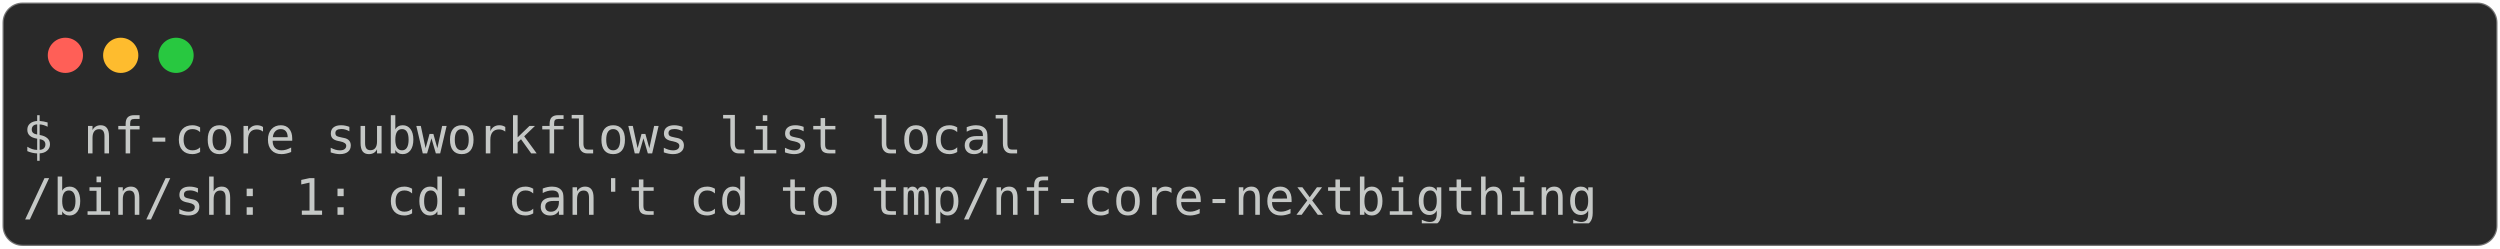
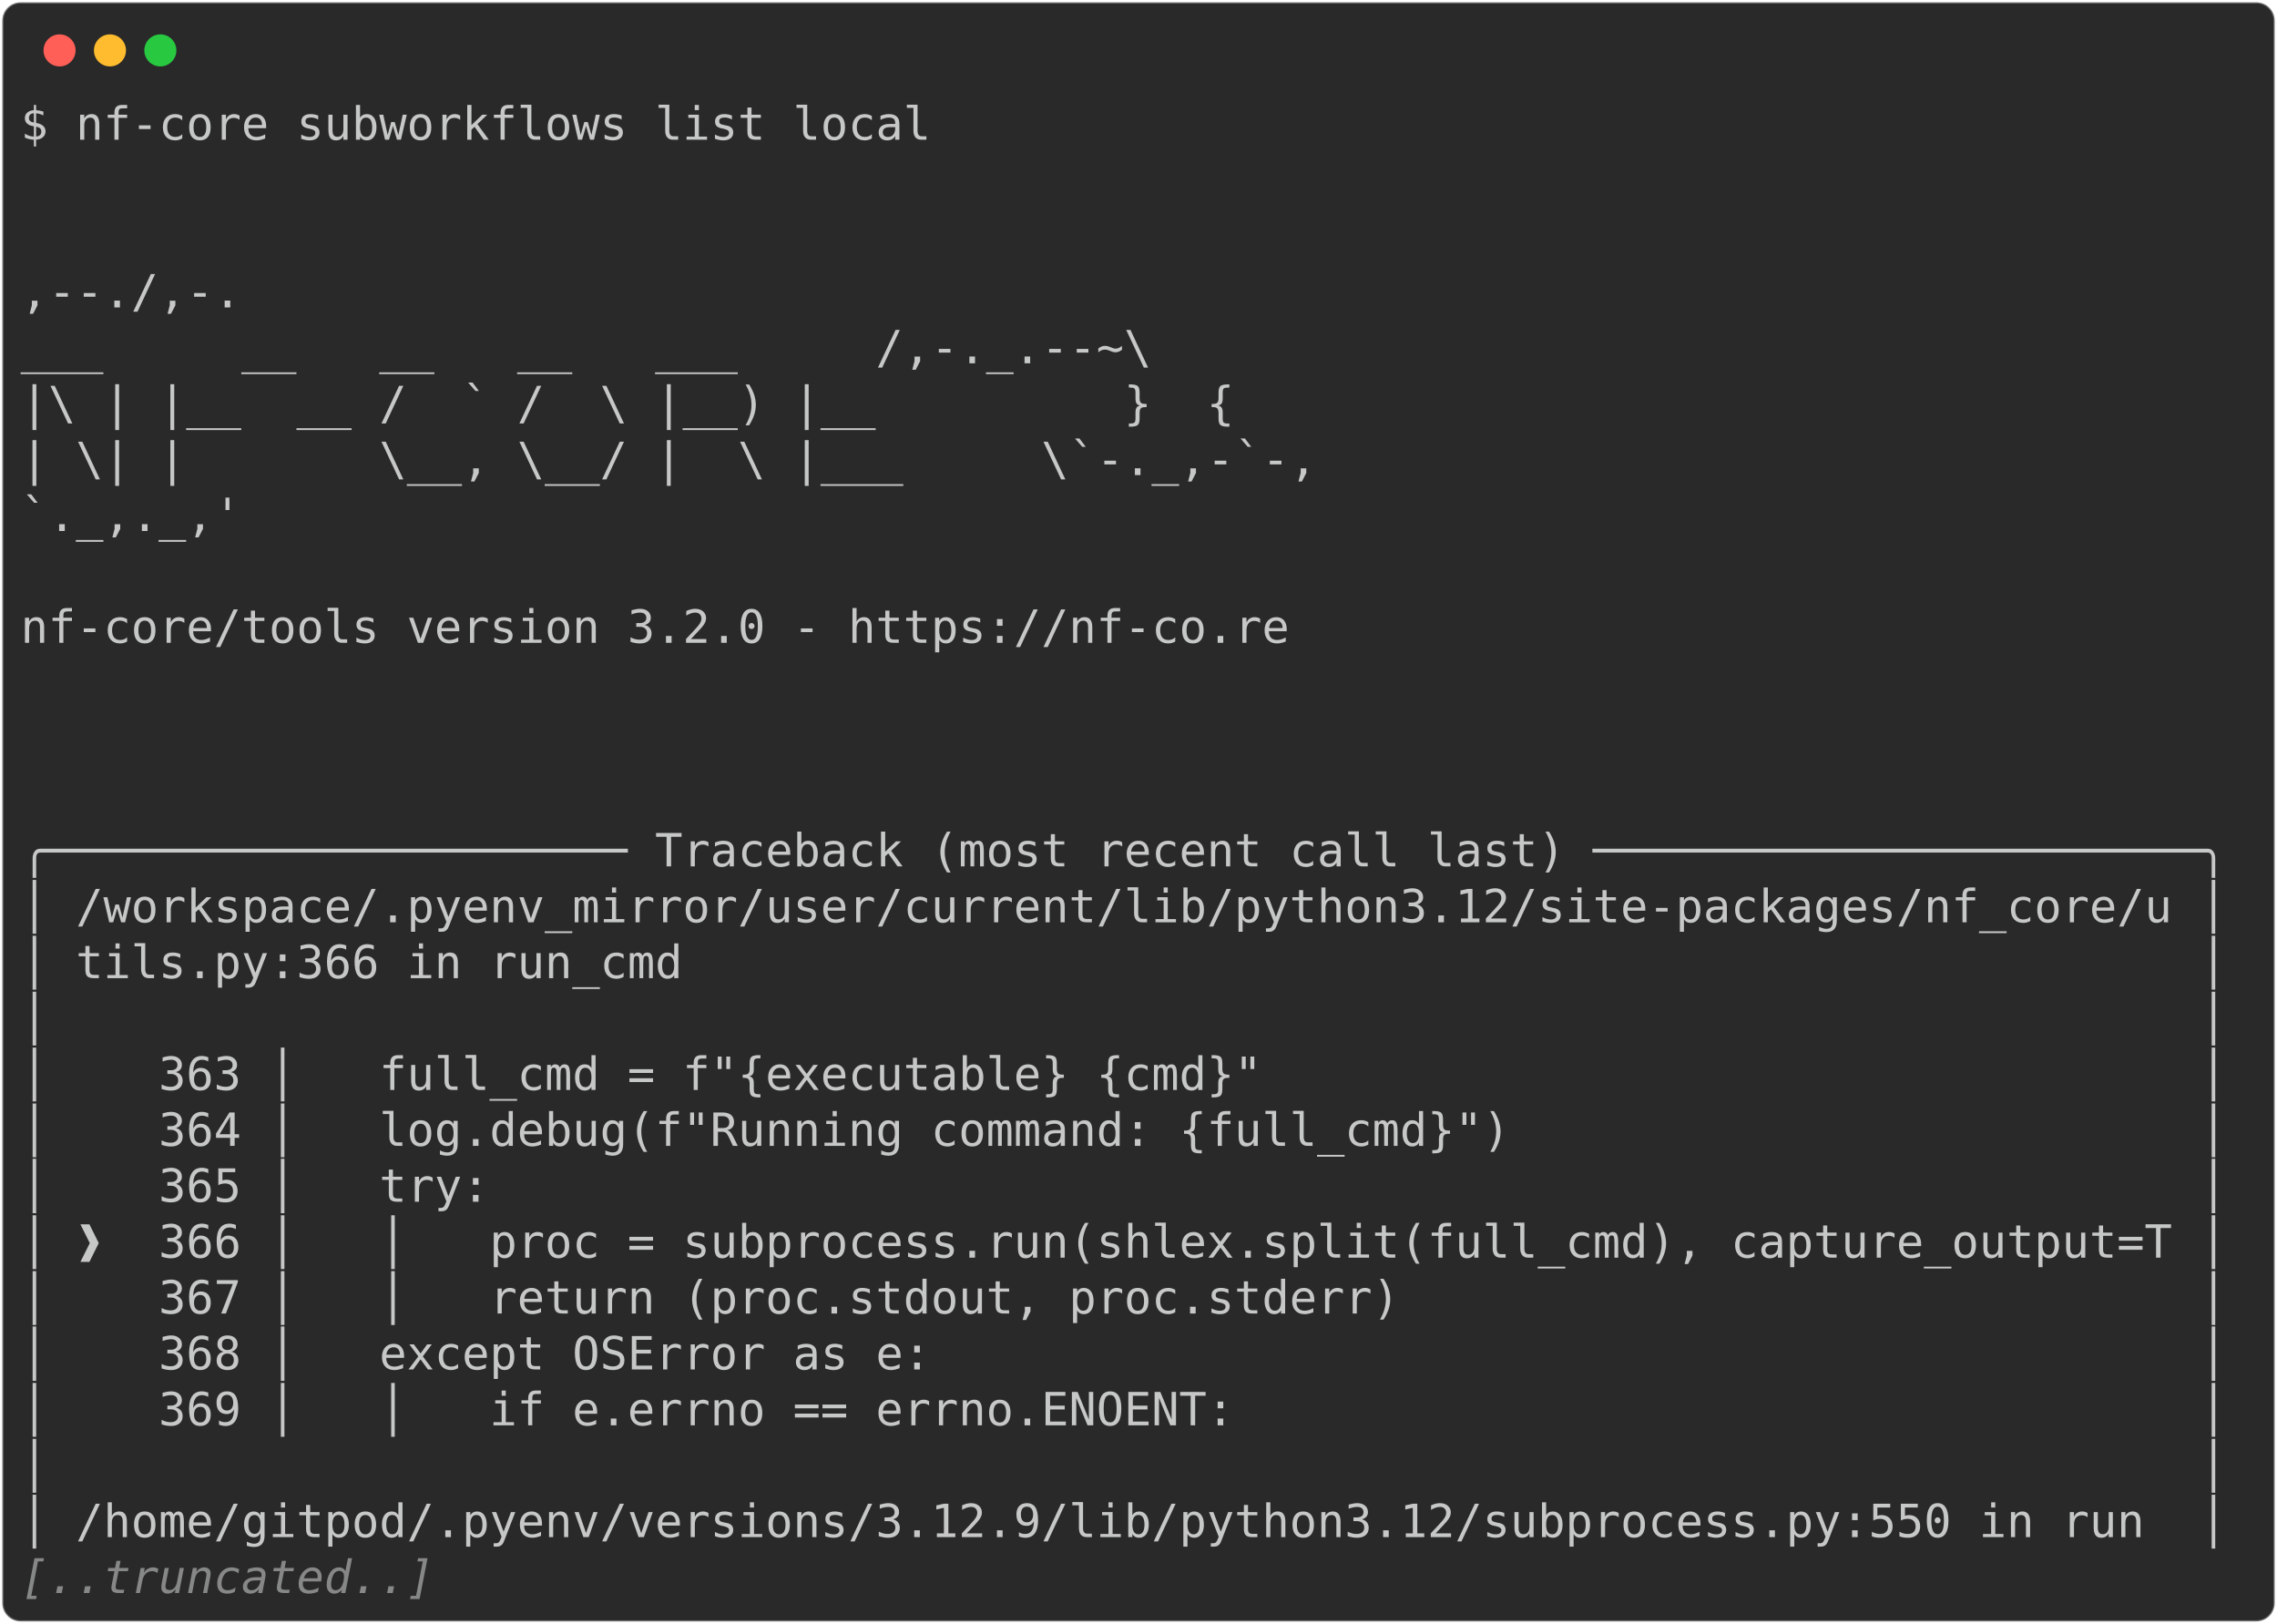
- <svg xmlns="http://www.w3.org/2000/svg" class="rich-terminal" viewBox="0 0 994 98.8">
+ <svg xmlns="http://www.w3.org/2000/svg" class="rich-terminal" viewBox="0 0 994 708.8">
  <style>

    @font-face {
        font-family: "Fira Code";
        src: local("FiraCode-Regular"),
                url("https://cdnjs.cloudflare.com/ajax/libs/firacode/6.2.0/woff2/FiraCode-Regular.woff2") format("woff2"),
                url("https://cdnjs.cloudflare.com/ajax/libs/firacode/6.2.0/woff/FiraCode-Regular.woff") format("woff");
        font-style: normal;
        font-weight: 400;
    }
    @font-face {
        font-family: "Fira Code";
        src: local("FiraCode-Bold"),
                url("https://cdnjs.cloudflare.com/ajax/libs/firacode/6.2.0/woff2/FiraCode-Bold.woff2") format("woff2"),
                url("https://cdnjs.cloudflare.com/ajax/libs/firacode/6.2.0/woff/FiraCode-Bold.woff") format("woff");
        font-style: bold;
        font-weight: 700;
    }

-     .terminal-4283182417-matrix {
+     .terminal-1326885444-matrix {
        font-family: Fira Code, monospace;
        font-size: 20px;
        line-height: 24.4px;
        font-variant-east-asian: full-width;
    }

-     .terminal-4283182417-title {
+     .terminal-1326885444-title {
        font-size: 18px;
        font-weight: bold;
        font-family: arial;
    }

-     .terminal-4283182417-r1 { fill: #c5c8c6 }
+     .terminal-1326885444-r1 { fill: #c5c8c6 }
+ .terminal-1326885444-r2 { fill: #868887;font-style: italic; }
    </style>
  <defs>
-     <clipPath id="terminal-4283182417-clip-terminal">
-       <rect x="0" y="0" width="975.0" height="47.8" />
-     </clipPath>
-     <clipPath id="terminal-4283182417-line-0">
+     <clipPath id="terminal-1326885444-clip-terminal">
+       <rect x="0" y="0" width="975.0" height="657.8" />
+     </clipPath>
+     <clipPath id="terminal-1326885444-line-0">
      <rect x="0" y="1.5" width="976" height="24.65" />
    </clipPath>
+     <clipPath id="terminal-1326885444-line-1">
+       <rect x="0" y="25.9" width="976" height="24.65" />
+     </clipPath>
+     <clipPath id="terminal-1326885444-line-2">
+       <rect x="0" y="50.3" width="976" height="24.65" />
+     </clipPath>
+     <clipPath id="terminal-1326885444-line-3">
+       <rect x="0" y="74.7" width="976" height="24.65" />
+     </clipPath>
+     <clipPath id="terminal-1326885444-line-4">
+       <rect x="0" y="99.1" width="976" height="24.65" />
+     </clipPath>
+     <clipPath id="terminal-1326885444-line-5">
+       <rect x="0" y="123.5" width="976" height="24.65" />
+     </clipPath>
+     <clipPath id="terminal-1326885444-line-6">
+       <rect x="0" y="147.9" width="976" height="24.65" />
+     </clipPath>
+     <clipPath id="terminal-1326885444-line-7">
+       <rect x="0" y="172.3" width="976" height="24.65" />
+     </clipPath>
+     <clipPath id="terminal-1326885444-line-8">
+       <rect x="0" y="196.7" width="976" height="24.65" />
+     </clipPath>
+     <clipPath id="terminal-1326885444-line-9">
+       <rect x="0" y="221.1" width="976" height="24.65" />
+     </clipPath>
+     <clipPath id="terminal-1326885444-line-10">
+       <rect x="0" y="245.5" width="976" height="24.65" />
+     </clipPath>
+     <clipPath id="terminal-1326885444-line-11">
+       <rect x="0" y="269.9" width="976" height="24.65" />
+     </clipPath>
+     <clipPath id="terminal-1326885444-line-12">
+       <rect x="0" y="294.3" width="976" height="24.65" />
+     </clipPath>
+     <clipPath id="terminal-1326885444-line-13">
+       <rect x="0" y="318.7" width="976" height="24.65" />
+     </clipPath>
+     <clipPath id="terminal-1326885444-line-14">
+       <rect x="0" y="343.1" width="976" height="24.65" />
+     </clipPath>
+     <clipPath id="terminal-1326885444-line-15">
+       <rect x="0" y="367.5" width="976" height="24.65" />
+     </clipPath>
+     <clipPath id="terminal-1326885444-line-16">
+       <rect x="0" y="391.9" width="976" height="24.65" />
+     </clipPath>
+     <clipPath id="terminal-1326885444-line-17">
+       <rect x="0" y="416.3" width="976" height="24.65" />
+     </clipPath>
+     <clipPath id="terminal-1326885444-line-18">
+       <rect x="0" y="440.7" width="976" height="24.65" />
+     </clipPath>
+     <clipPath id="terminal-1326885444-line-19">
+       <rect x="0" y="465.1" width="976" height="24.65" />
+     </clipPath>
+     <clipPath id="terminal-1326885444-line-20">
+       <rect x="0" y="489.5" width="976" height="24.65" />
+     </clipPath>
+     <clipPath id="terminal-1326885444-line-21">
+       <rect x="0" y="513.9" width="976" height="24.65" />
+     </clipPath>
+     <clipPath id="terminal-1326885444-line-22">
+       <rect x="0" y="538.3" width="976" height="24.65" />
+     </clipPath>
+     <clipPath id="terminal-1326885444-line-23">
+       <rect x="0" y="562.7" width="976" height="24.65" />
+     </clipPath>
+     <clipPath id="terminal-1326885444-line-24">
+       <rect x="0" y="587.1" width="976" height="24.65" />
+     </clipPath>
+     <clipPath id="terminal-1326885444-line-25">
+       <rect x="0" y="611.5" width="976" height="24.65" />
+     </clipPath>
  </defs>
-   <rect fill="#292929" stroke="rgba(255,255,255,0.35)" stroke-width="1" x="1" y="1" width="992" height="96.8" rx="8" />
+   <rect fill="#292929" stroke="rgba(255,255,255,0.35)" stroke-width="1" x="1" y="1" width="992" height="706.8" rx="8" />
  <g transform="translate(26,22)">
    <circle cx="0" cy="0" r="7" fill="#ff5f57" />
    <circle cx="22" cy="0" r="7" fill="#febc2e" />
    <circle cx="44" cy="0" r="7" fill="#28c840" />
  </g>
-   <g transform="translate(9, 41)" clip-path="url(#terminal-4283182417-clip-terminal)">
-     <g class="terminal-4283182417-matrix">
-       <text class="terminal-4283182417-r1" x="0" y="20" textLength="402.6" clip-path="url(#terminal-4283182417-line-0)">$ nf-core subworkflows list local</text>
-       <text class="terminal-4283182417-r1" x="976" y="20" textLength="12.2" clip-path="url(#terminal-4283182417-line-0)">
- </text>
-       <text class="terminal-4283182417-r1" x="0" y="44.4" textLength="634.4" clip-path="url(#terminal-4283182417-line-1)">/bin/sh: 1: cd: can't cd to tmp/nf-core-nextbigthing</text>
-       <text class="terminal-4283182417-r1" x="976" y="44.4" textLength="12.2" clip-path="url(#terminal-4283182417-line-1)">
+   <g transform="translate(9, 41)" clip-path="url(#terminal-1326885444-clip-terminal)">
+     <g class="terminal-1326885444-matrix">
+       <text class="terminal-1326885444-r1" x="0" y="20" textLength="402.6" clip-path="url(#terminal-1326885444-line-0)">$ nf-core subworkflows list local</text>
+       <text class="terminal-1326885444-r1" x="976" y="20" textLength="12.2" clip-path="url(#terminal-1326885444-line-0)">
+ </text>
+       <text class="terminal-1326885444-r1" x="976" y="44.4" textLength="12.2" clip-path="url(#terminal-1326885444-line-1)">
+ </text>
+       <text class="terminal-1326885444-r1" x="976" y="68.8" textLength="12.2" clip-path="url(#terminal-1326885444-line-2)">
+ </text>
+       <text class="terminal-1326885444-r1" x="0" y="93.2" textLength="610" clip-path="url(#terminal-1326885444-line-3)">                                          ,--./,-.</text>
+       <text class="terminal-1326885444-r1" x="976" y="93.2" textLength="12.2" clip-path="url(#terminal-1326885444-line-3)">
+ </text>
+       <text class="terminal-1326885444-r1" x="0" y="117.6" textLength="634.4" clip-path="url(#terminal-1326885444-line-4)">          ___     __   __   __   ___     /,-._.--~\ </text>
+       <text class="terminal-1326885444-r1" x="976" y="117.6" textLength="12.2" clip-path="url(#terminal-1326885444-line-4)">
+ </text>
+       <text class="terminal-1326885444-r1" x="0" y="142" textLength="585.6" clip-path="url(#terminal-1326885444-line-5)">    |\ | |__  __ /  ` /  \ |__) |__         }  {</text>
+       <text class="terminal-1326885444-r1" x="976" y="142" textLength="12.2" clip-path="url(#terminal-1326885444-line-5)">
+ </text>
+       <text class="terminal-1326885444-r1" x="0" y="166.4" textLength="622.2" clip-path="url(#terminal-1326885444-line-6)">    | \| |       \__, \__/ |  \ |___     \`-._,-`-,</text>
+       <text class="terminal-1326885444-r1" x="976" y="166.4" textLength="12.2" clip-path="url(#terminal-1326885444-line-6)">
+ </text>
+       <text class="terminal-1326885444-r1" x="0" y="190.8" textLength="610" clip-path="url(#terminal-1326885444-line-7)">                                          `._,._,'</text>
+       <text class="terminal-1326885444-r1" x="976" y="190.8" textLength="12.2" clip-path="url(#terminal-1326885444-line-7)">
+ </text>
+       <text class="terminal-1326885444-r1" x="976" y="215.2" textLength="12.2" clip-path="url(#terminal-1326885444-line-8)">
+ </text>
+       <text class="terminal-1326885444-r1" x="0" y="239.6" textLength="610" clip-path="url(#terminal-1326885444-line-9)">    nf-core/tools version 3.2.0 - https://nf-co.re</text>
+       <text class="terminal-1326885444-r1" x="976" y="239.6" textLength="12.2" clip-path="url(#terminal-1326885444-line-9)">
+ </text>
+       <text class="terminal-1326885444-r1" x="976" y="264" textLength="12.2" clip-path="url(#terminal-1326885444-line-10)">
+ </text>
+       <text class="terminal-1326885444-r1" x="976" y="288.4" textLength="12.2" clip-path="url(#terminal-1326885444-line-11)">
+ </text>
+       <text class="terminal-1326885444-r1" x="976" y="312.8" textLength="12.2" clip-path="url(#terminal-1326885444-line-12)">
+ </text>
+       <text class="terminal-1326885444-r1" x="0" y="337.2" textLength="976" clip-path="url(#terminal-1326885444-line-13)">╭───────────────────── Traceback (most recent call last) ──────────────────────╮</text>
+       <text class="terminal-1326885444-r1" x="976" y="337.2" textLength="12.2" clip-path="url(#terminal-1326885444-line-13)">
+ </text>
+       <text class="terminal-1326885444-r1" x="0" y="361.6" textLength="976" clip-path="url(#terminal-1326885444-line-14)">│ /workspace/.pyenv_mirror/user/current/lib/python3.12/site-packages/nf_core/u │</text>
+       <text class="terminal-1326885444-r1" x="976" y="361.6" textLength="12.2" clip-path="url(#terminal-1326885444-line-14)">
+ </text>
+       <text class="terminal-1326885444-r1" x="0" y="386" textLength="976" clip-path="url(#terminal-1326885444-line-15)">│ tils.py:366 in run_cmd                                                       │</text>
+       <text class="terminal-1326885444-r1" x="976" y="386" textLength="12.2" clip-path="url(#terminal-1326885444-line-15)">
+ </text>
+       <text class="terminal-1326885444-r1" x="0" y="410.4" textLength="976" clip-path="url(#terminal-1326885444-line-16)">│                                                                              │</text>
+       <text class="terminal-1326885444-r1" x="976" y="410.4" textLength="12.2" clip-path="url(#terminal-1326885444-line-16)">
+ </text>
+       <text class="terminal-1326885444-r1" x="0" y="434.8" textLength="976" clip-path="url(#terminal-1326885444-line-17)">│    363 │   full_cmd = f"{executable} {cmd}"                                  │</text>
+       <text class="terminal-1326885444-r1" x="976" y="434.8" textLength="12.2" clip-path="url(#terminal-1326885444-line-17)">
+ </text>
+       <text class="terminal-1326885444-r1" x="0" y="459.2" textLength="976" clip-path="url(#terminal-1326885444-line-18)">│    364 │   log.debug(f"Running command: {full_cmd}")                         │</text>
+       <text class="terminal-1326885444-r1" x="976" y="459.2" textLength="12.2" clip-path="url(#terminal-1326885444-line-18)">
+ </text>
+       <text class="terminal-1326885444-r1" x="0" y="483.6" textLength="976" clip-path="url(#terminal-1326885444-line-19)">│    365 │   try:                                                              │</text>
+       <text class="terminal-1326885444-r1" x="976" y="483.6" textLength="12.2" clip-path="url(#terminal-1326885444-line-19)">
+ </text>
+       <text class="terminal-1326885444-r1" x="0" y="508" textLength="976" clip-path="url(#terminal-1326885444-line-20)">│ ❱  366 │   │   proc = subprocess.run(shlex.split(full_cmd), capture_output=T │</text>
+       <text class="terminal-1326885444-r1" x="976" y="508" textLength="12.2" clip-path="url(#terminal-1326885444-line-20)">
+ </text>
+       <text class="terminal-1326885444-r1" x="0" y="532.4" textLength="976" clip-path="url(#terminal-1326885444-line-21)">│    367 │   │   return (proc.stdout, proc.stderr)                             │</text>
+       <text class="terminal-1326885444-r1" x="976" y="532.4" textLength="12.2" clip-path="url(#terminal-1326885444-line-21)">
+ </text>
+       <text class="terminal-1326885444-r1" x="0" y="556.8" textLength="976" clip-path="url(#terminal-1326885444-line-22)">│    368 │   except OSError as e:                                              │</text>
+       <text class="terminal-1326885444-r1" x="976" y="556.8" textLength="12.2" clip-path="url(#terminal-1326885444-line-22)">
+ </text>
+       <text class="terminal-1326885444-r1" x="0" y="581.2" textLength="976" clip-path="url(#terminal-1326885444-line-23)">│    369 │   │   if e.errno == errno.ENOENT:                                   │</text>
+       <text class="terminal-1326885444-r1" x="976" y="581.2" textLength="12.2" clip-path="url(#terminal-1326885444-line-23)">
+ </text>
+       <text class="terminal-1326885444-r1" x="0" y="605.6" textLength="976" clip-path="url(#terminal-1326885444-line-24)">│                                                                              │</text>
+       <text class="terminal-1326885444-r1" x="976" y="605.6" textLength="12.2" clip-path="url(#terminal-1326885444-line-24)">
+ </text>
+       <text class="terminal-1326885444-r1" x="0" y="630" textLength="976" clip-path="url(#terminal-1326885444-line-25)">│ /home/gitpod/.pyenv/versions/3.12.9/lib/python3.12/subprocess.py:550 in run  │</text>
+       <text class="terminal-1326885444-r1" x="976" y="630" textLength="12.2" clip-path="url(#terminal-1326885444-line-25)">
+ </text>
+       <text class="terminal-1326885444-r2" x="0" y="654.4" textLength="183" clip-path="url(#terminal-1326885444-line-26)">[..truncated..]</text>
+       <text class="terminal-1326885444-r1" x="976" y="654.4" textLength="12.2" clip-path="url(#terminal-1326885444-line-26)">
</text>
    </g>
  </g>
</svg>
